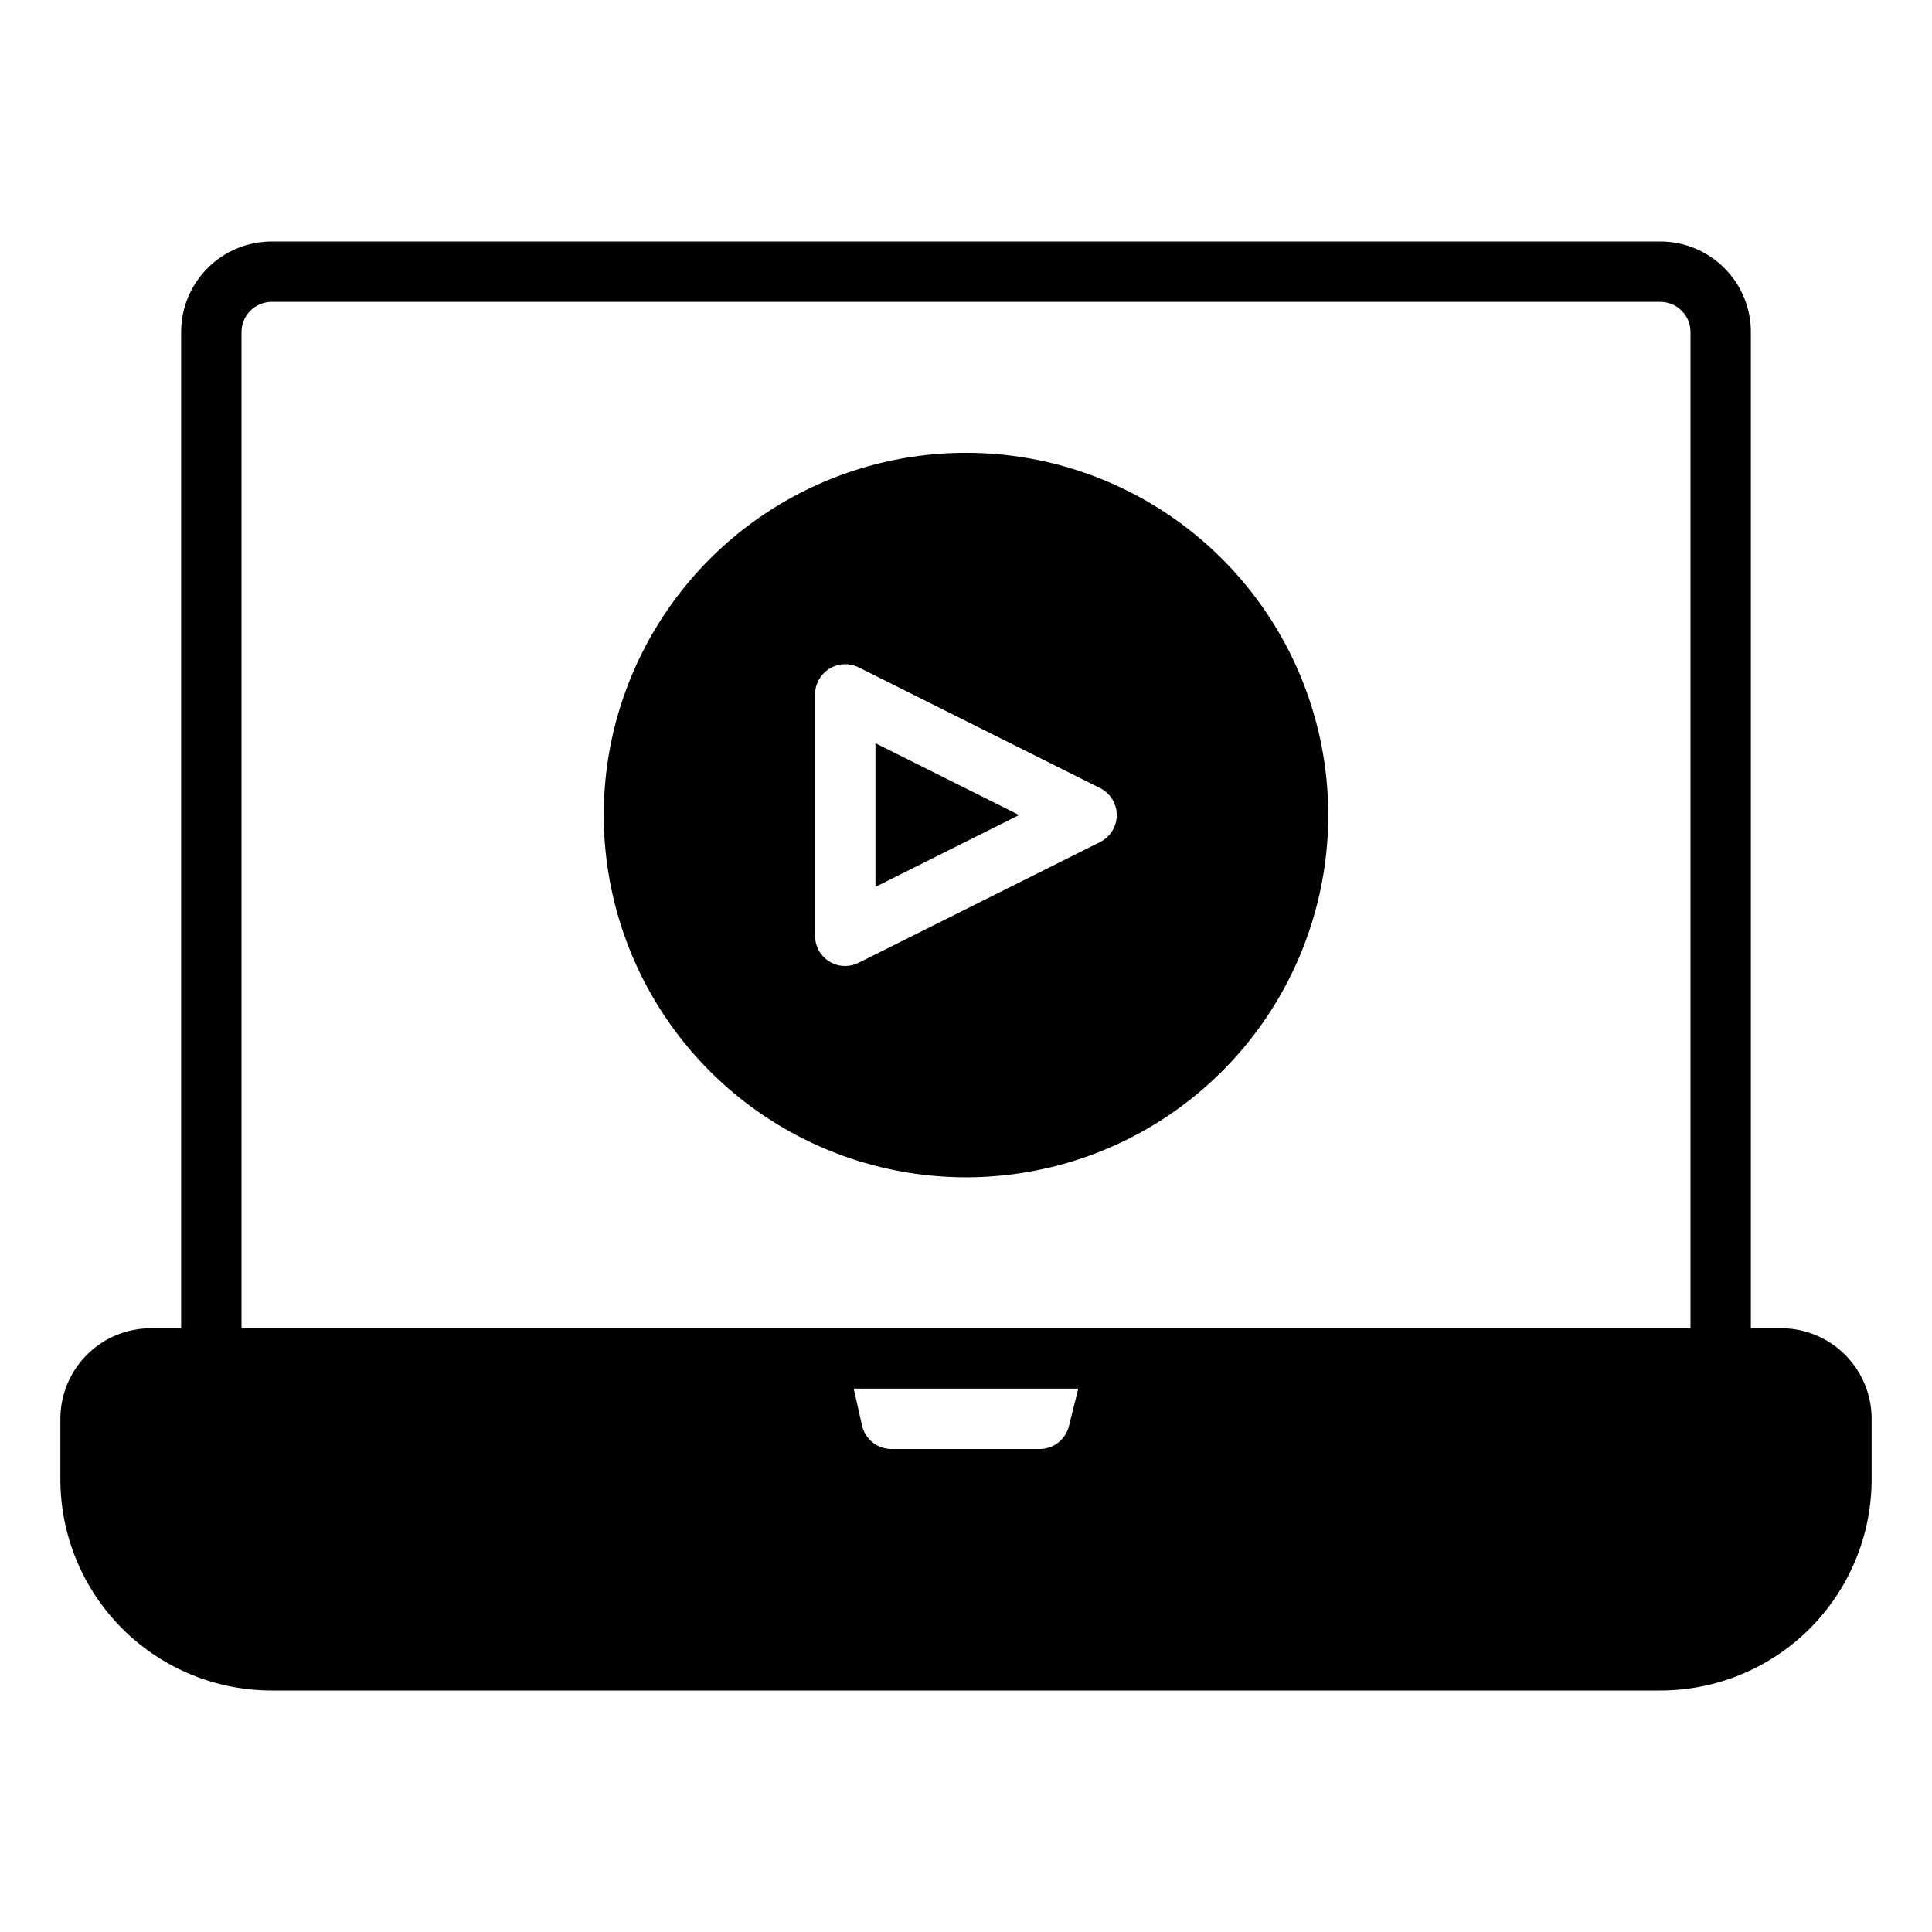
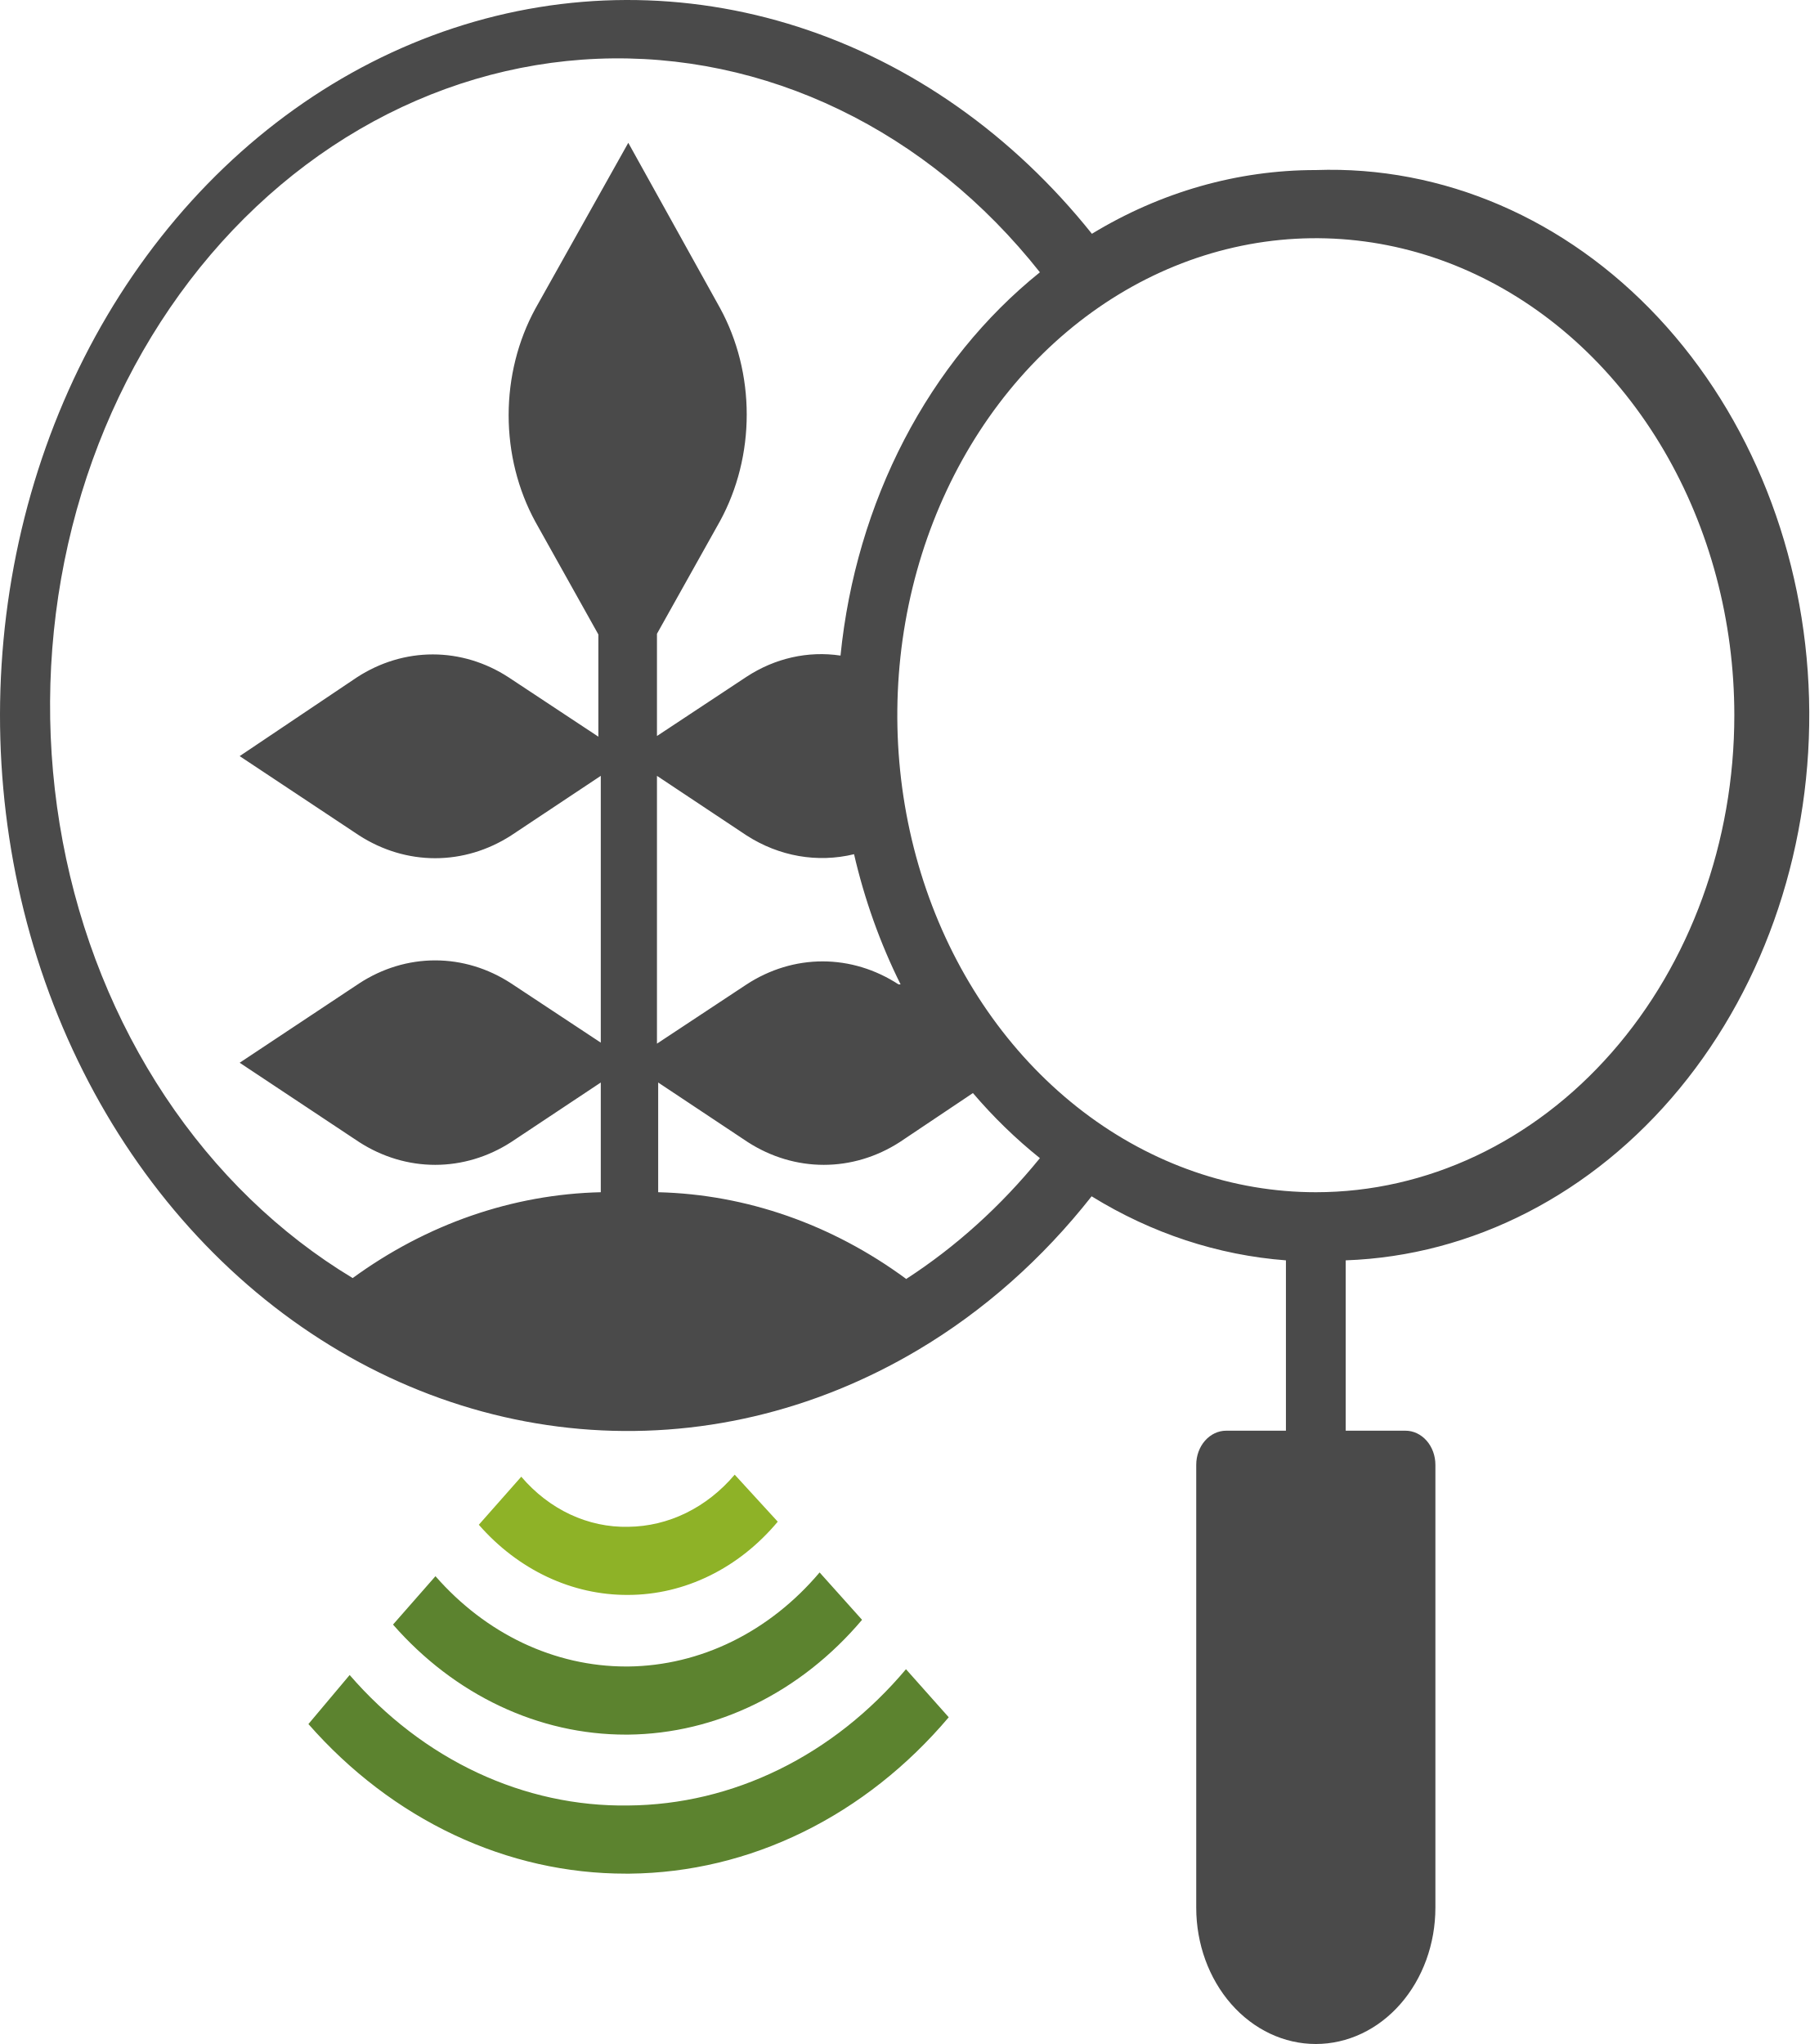
- <svg xmlns="http://www.w3.org/2000/svg" width="64" height="64" viewBox="0 0 64 64" fill="none">
-   <path d="M59 44H58V11C58 10.204 57.684 9.441 57.121 8.879C56.559 8.316 55.796 8 55 8H9C8.204 8 7.441 8.316 6.879 8.879C6.316 9.441 6 10.204 6 11V44H5C4.204 44 3.441 44.316 2.879 44.879C2.316 45.441 2 46.204 2 47V49C2 50.856 2.737 52.637 4.05 53.95C5.363 55.263 7.143 56 9 56H55C56.856 56 58.637 55.263 59.95 53.95C61.263 52.637 62 50.856 62 49V47C62 46.204 61.684 45.441 61.121 44.879C60.559 44.316 59.796 44 59 44ZM35.41 47.24C35.355 47.462 35.226 47.658 35.044 47.797C34.862 47.935 34.638 48.007 34.41 48H29.56C29.332 48.007 29.108 47.935 28.926 47.797C28.744 47.658 28.615 47.462 28.56 47.24L28.28 46H35.72L35.41 47.24ZM8 44V11C8 10.735 8.105 10.48 8.293 10.293C8.48 10.105 8.735 10 9 10H55C55.265 10 55.52 10.105 55.707 10.293C55.895 10.48 56 10.735 56 11V44" fill="black" />
-   <path d="M32 15C29.627 15 27.307 15.704 25.333 17.022C23.36 18.341 21.822 20.215 20.913 22.408C20.005 24.601 19.768 27.013 20.231 29.341C20.694 31.669 21.837 33.807 23.515 35.485C25.193 37.163 27.331 38.306 29.659 38.769C31.987 39.232 34.4 38.995 36.592 38.087C38.785 37.178 40.659 35.64 41.978 33.667C43.296 31.694 44 29.373 44 27C44 23.817 42.736 20.765 40.485 18.515C38.235 16.264 35.183 15 32 15ZM36.45 27.89L28.45 31.89C28.311 31.961 28.157 31.999 28 32C27.813 32.001 27.629 31.949 27.47 31.85C27.326 31.76 27.207 31.635 27.125 31.486C27.043 31.337 27 31.17 27 31V23C27 22.829 27.045 22.662 27.128 22.513C27.212 22.365 27.332 22.24 27.477 22.151C27.622 22.062 27.788 22.011 27.958 22.004C28.128 21.997 28.298 22.033 28.45 22.11L36.45 26.11C36.614 26.194 36.751 26.321 36.847 26.478C36.943 26.636 36.994 26.816 36.994 27C36.994 27.184 36.943 27.364 36.847 27.522C36.751 27.679 36.614 27.806 36.45 27.89Z" fill="black" />
-   <path d="M29 29.38L33.76 27L29 24.62V29.38Z" fill="black" />
+ <svg xmlns="http://www.w3.org/2000/svg" width="54" height="61" viewBox="0 0 54 61" fill="none">
+   <path d="M23.213 45.412L21.928 44.009C21.516 44.496 21.023 44.885 20.477 45.152C19.932 45.419 19.345 45.559 18.752 45.565C18.158 45.579 17.568 45.453 17.018 45.196C16.469 44.939 15.972 44.556 15.558 44.07L14.291 45.504C14.875 46.173 15.571 46.702 16.337 47.062C17.102 47.421 17.923 47.604 18.752 47.598C19.586 47.596 20.412 47.401 21.178 47.025C21.945 46.65 22.637 46.101 23.213 45.412Z" fill="#80A90D" fill-opacity="0.89" />
+   <path d="M11.73 48.483C12.642 49.525 13.725 50.351 14.918 50.914C16.111 51.478 17.389 51.768 18.68 51.767H18.752C20.056 51.753 21.345 51.443 22.543 50.855C23.741 50.266 24.824 49.412 25.729 48.341L24.462 46.927C23.721 47.804 22.835 48.504 21.855 48.986C20.874 49.468 19.819 49.722 18.752 49.734H18.68C17.624 49.733 16.578 49.494 15.603 49.032C14.628 48.569 13.742 47.892 12.997 47.039L11.73 48.483Z" fill="#5C832F" />
+   <path d="M9.205 51.452C10.45 52.87 11.927 53.993 13.553 54.759C15.179 55.525 16.921 55.918 18.68 55.916H18.796C20.576 55.898 22.334 55.477 23.968 54.675C25.603 53.874 27.081 52.709 28.316 51.249L27.04 49.815C25.967 51.09 24.681 52.107 23.257 52.805C21.834 53.504 20.302 53.87 18.752 53.882C17.207 53.905 15.674 53.571 14.245 52.902C12.817 52.233 11.521 51.242 10.436 49.988L9.205 51.452Z" fill="#5C832F" />
+   <path d="M39.272 5.075C36.941 5.074 34.646 5.727 32.589 6.977C30.233 4.028 27.199 1.889 23.831 0.805C20.463 -0.28 16.895 -0.268 13.533 0.84C10.171 1.948 7.148 4.106 4.807 7.072C2.466 10.037 0.901 13.691 0.289 17.618C-0.323 21.545 0.042 25.59 1.343 29.293C2.645 32.995 4.83 36.209 7.652 38.569C10.474 40.928 13.819 42.34 17.309 42.644C20.799 42.948 24.293 42.132 27.397 40.288C29.353 39.127 31.109 37.573 32.581 35.702C34.37 36.807 36.349 37.459 38.38 37.613V42.697H36.595C36.359 42.697 36.132 42.805 35.965 42.995C35.797 43.186 35.703 43.445 35.703 43.714V56.933C35.703 58.011 36.079 59.046 36.748 59.809C37.418 60.572 38.325 61 39.272 61C40.218 61 41.126 60.572 41.795 59.809C42.465 59.046 42.841 58.011 42.841 56.933V43.714C42.841 43.445 42.747 43.186 42.579 42.995C42.412 42.805 42.185 42.697 41.949 42.697H40.164V37.613C43.95 37.478 47.534 35.635 50.127 32.489C52.721 29.343 54.111 25.151 53.993 20.836C53.875 16.521 52.257 12.437 49.496 9.481C46.736 6.525 43.058 4.941 39.272 5.075ZM15.977 9.214C15.457 10.168 15.181 11.268 15.181 12.391C15.181 13.514 15.457 14.615 15.977 15.569L17.859 18.935V21.985L15.183 20.216C14.493 19.766 13.712 19.53 12.917 19.53C12.122 19.53 11.341 19.766 10.65 20.216L7.153 22.565L10.722 24.934C11.414 25.378 12.194 25.612 12.988 25.612C13.782 25.612 14.563 25.378 15.254 24.934L17.931 23.154V31.116L15.254 29.347C14.564 28.897 13.783 28.661 12.988 28.661C12.193 28.661 11.412 28.897 10.722 29.347L7.153 31.716L10.722 34.085C11.414 34.53 12.194 34.763 12.988 34.763C13.782 34.763 14.563 34.53 15.254 34.085L17.931 32.306V35.58C15.303 35.641 12.74 36.527 10.526 38.142C8.336 36.823 6.426 34.974 4.931 32.723C3.436 30.473 2.392 27.876 1.872 25.116C1.352 22.357 1.369 19.501 1.922 16.749C2.475 13.998 3.55 11.418 5.072 9.191C6.594 6.964 8.525 5.144 10.73 3.859C12.936 2.574 15.361 1.856 17.837 1.754C20.312 1.653 22.776 2.171 25.057 3.272C27.337 4.372 29.379 6.029 31.037 8.126C29.394 9.447 28.015 11.149 26.989 13.121C25.964 15.092 25.315 17.288 25.086 19.565C24.117 19.42 23.133 19.641 22.285 20.195L19.608 21.965V18.914L21.491 15.549C22.011 14.595 22.287 13.494 22.287 12.371C22.287 11.248 22.011 10.147 21.491 9.194L18.752 4.262L15.977 9.214ZM25.488 25.483C25.802 26.844 26.27 28.153 26.879 29.377H26.817C26.127 28.928 25.346 28.691 24.551 28.691C23.756 28.691 22.975 28.928 22.285 29.377L19.608 31.146V23.154L22.285 24.934C23.257 25.558 24.396 25.757 25.488 25.493V25.483ZM27.04 38.163C24.832 36.538 22.271 35.644 19.644 35.58V32.306L22.32 34.085C23.012 34.53 23.793 34.763 24.587 34.763C25.381 34.763 26.161 34.53 26.853 34.085L29.038 32.621C29.65 33.338 30.319 33.988 31.037 34.563C29.875 35.993 28.527 37.211 27.04 38.173V38.163ZM39.272 35.58C36.801 35.58 34.387 34.745 32.333 33.181C30.278 31.616 28.677 29.393 27.732 26.792C26.787 24.191 26.539 21.329 27.021 18.567C27.503 15.806 28.693 13.269 30.44 11.278C32.187 9.288 34.412 7.932 36.835 7.383C39.258 6.833 41.77 7.115 44.052 8.193C46.334 9.27 48.285 11.095 49.657 13.436C51.03 15.777 51.763 18.529 51.763 21.344C51.763 25.12 50.447 28.741 48.104 31.41C45.762 34.08 42.585 35.58 39.272 35.58Z" fill="black" fill-opacity="0.71" />
</svg>
